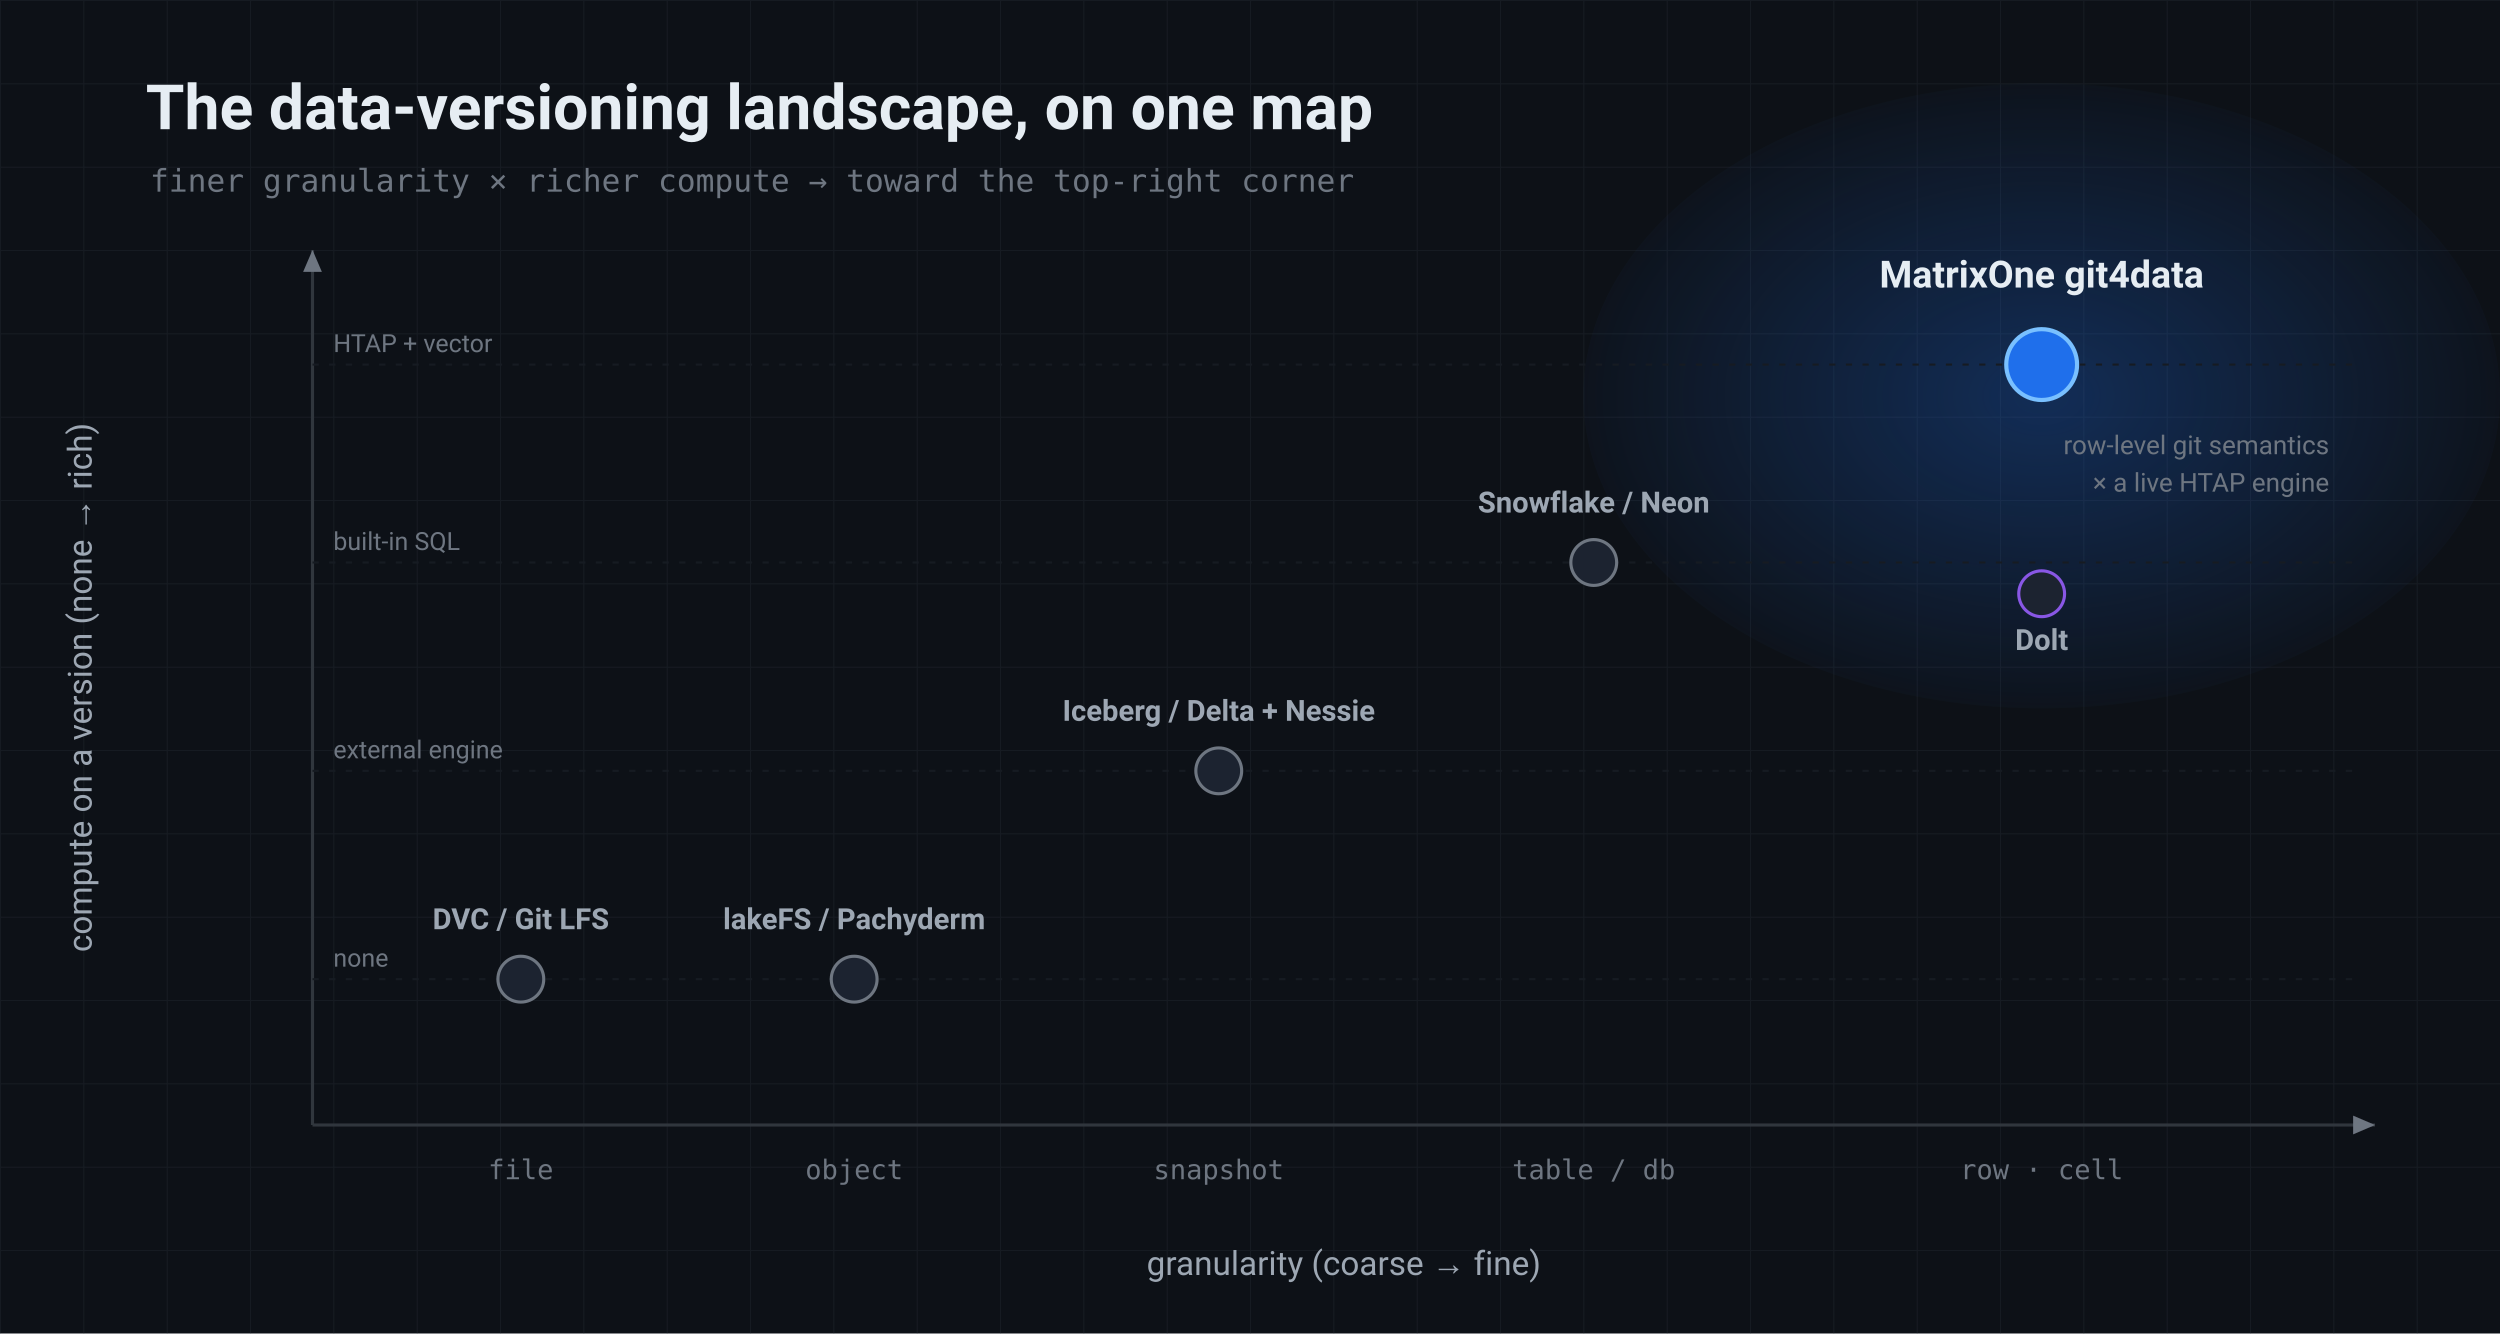
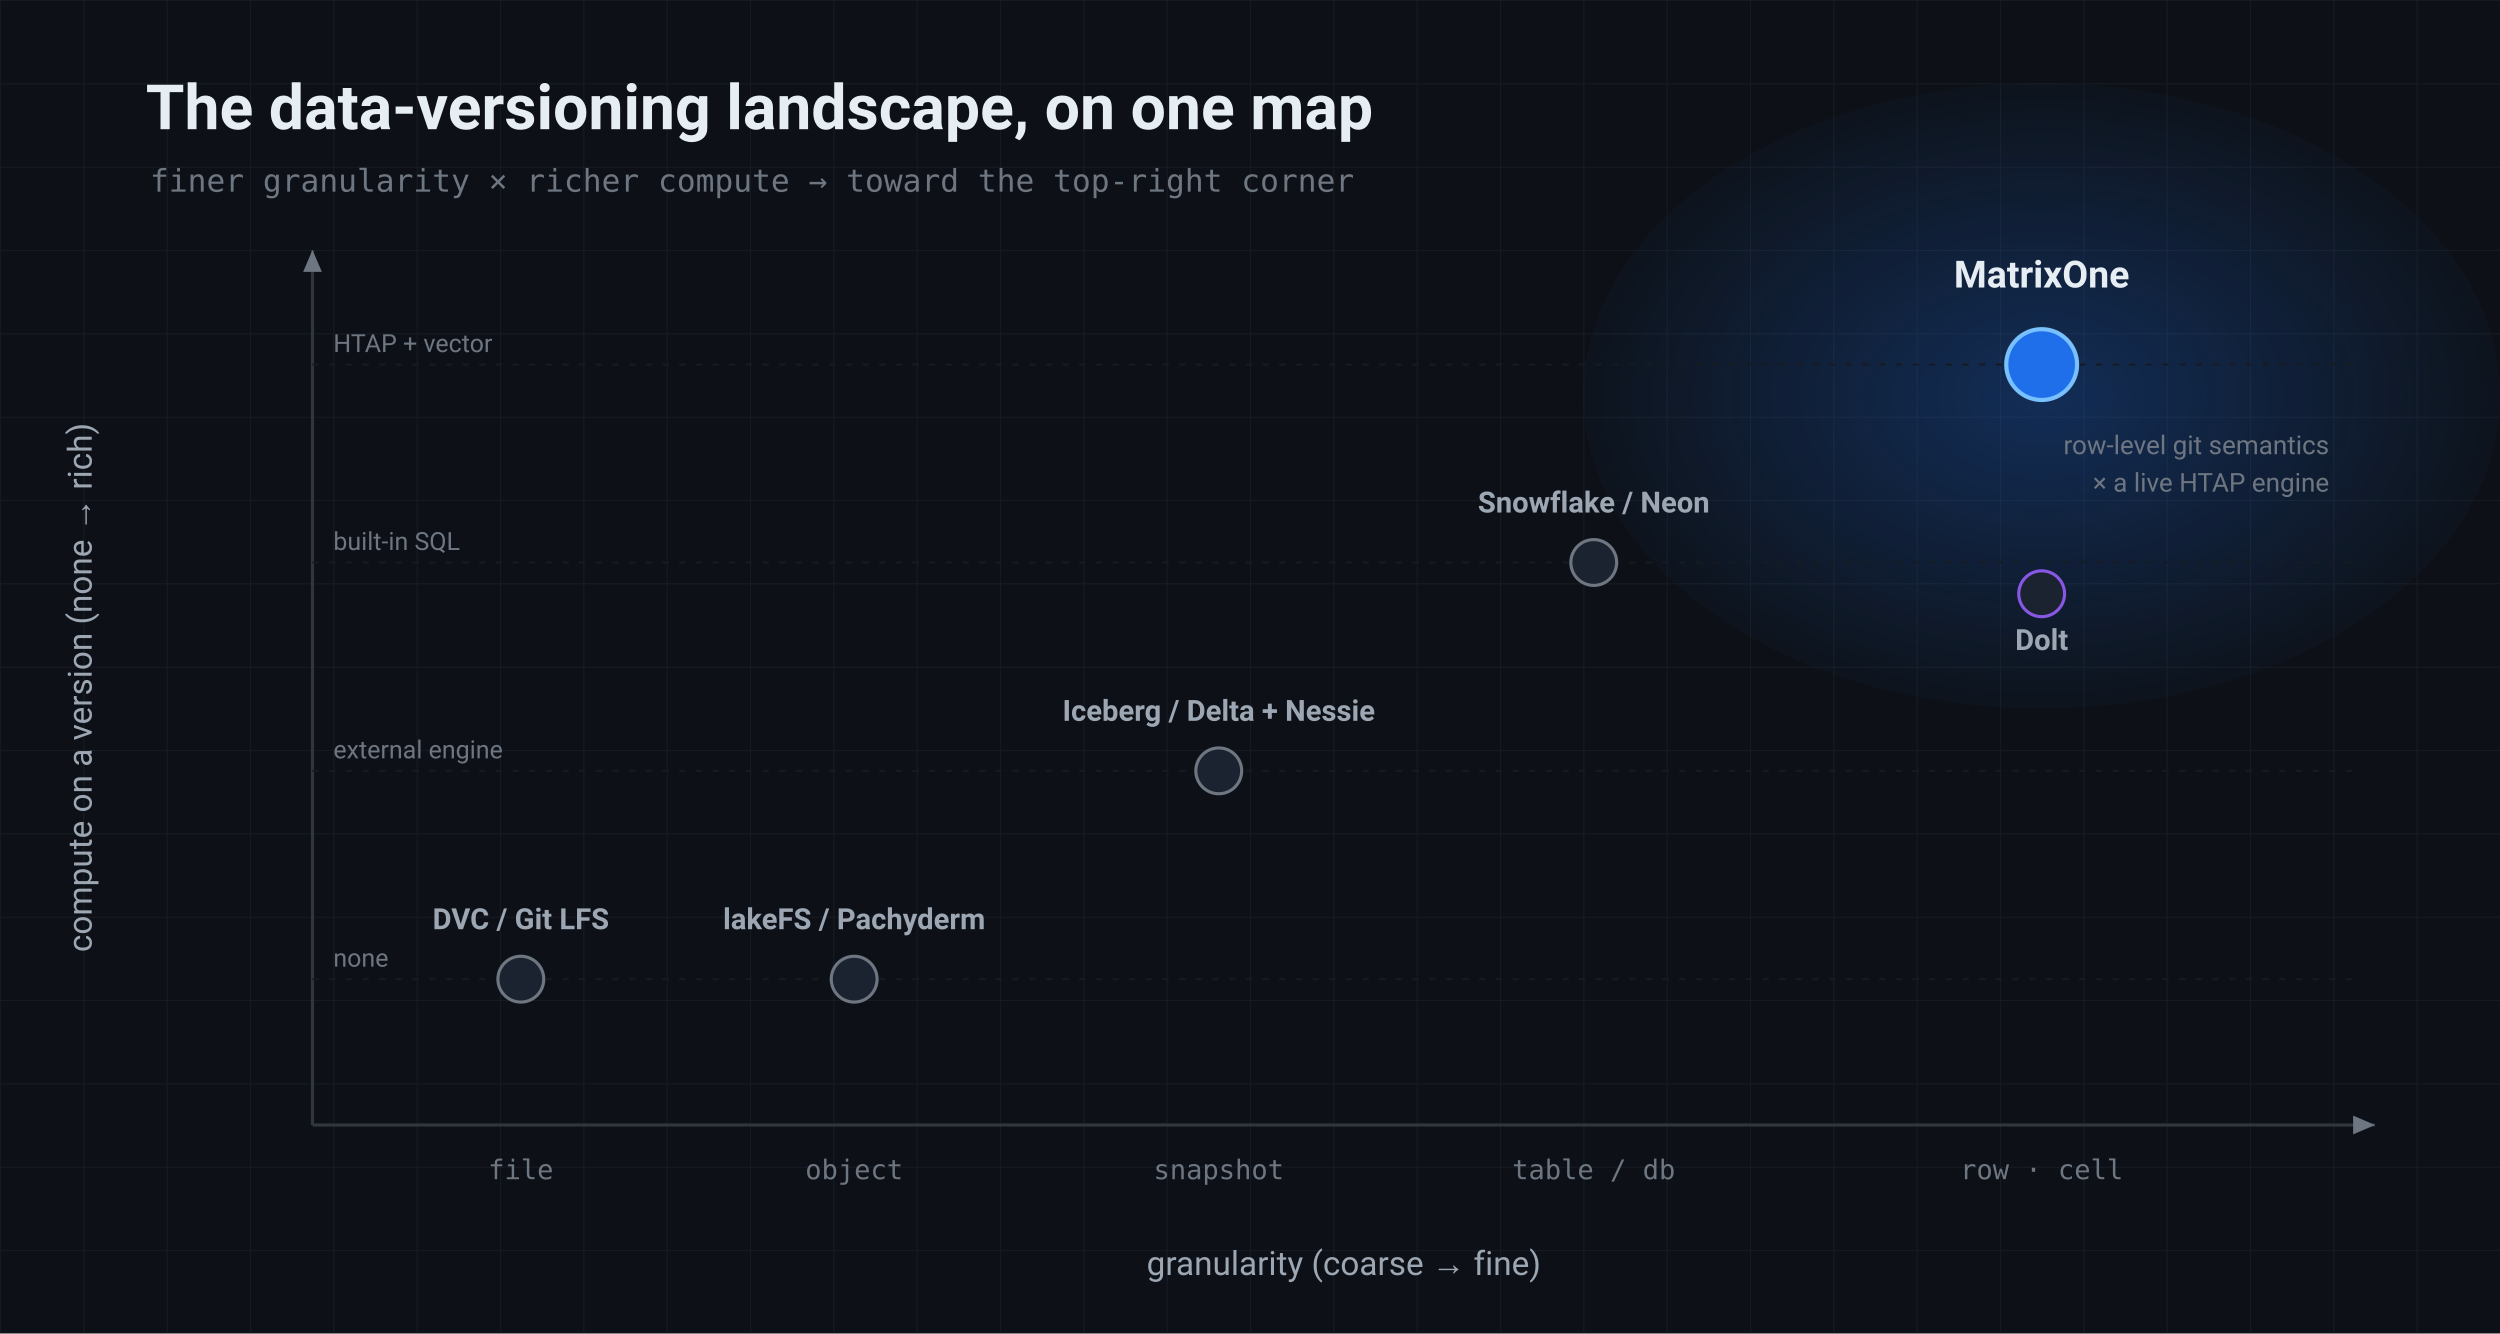
<svg xmlns="http://www.w3.org/2000/svg" viewBox="0 0 1200 640" font-family="-apple-system,'Segoe UI',Roboto,'Helvetica Neue',Arial,sans-serif">
  <defs>
    <pattern id="g" width="40" height="40" patternUnits="userSpaceOnUse">
      <path d="M40 0H0V40" fill="none" stroke="#161B22" stroke-width="1" />
    </pattern>
    <radialGradient id="sweet" cx="50%" cy="50%" r="55%">
      <stop offset="0%" stop-color="#1F6FEB" stop-opacity="0.30" />
      <stop offset="100%" stop-color="#1F6FEB" stop-opacity="0" />
    </radialGradient>
    <marker id="arr" markerWidth="9" markerHeight="9" refX="7" refY="3" orient="auto">
      <path d="M0 0L7 3L0 6Z" fill="#6E7681" />
    </marker>
    <style>
      .mono{font-family:ui-monospace,'SF Mono','JetBrains Mono',Menlo,Consolas,monospace;}
      .h{fill:#E6EDF3;} .m{fill:#9DA7B3;} .dim{fill:#6E7681;}
    </style>
  </defs>
  <rect width="1200" height="640" fill="#0D1117" />
  <rect width="1200" height="640" fill="url(#g)" />
  <text x="70" y="62" class="h" font-size="30" font-weight="700">The data-versioning landscape, on one map</text>
  <text x="72" y="92" class="mono dim" font-size="15">finer granularity × richer compute → toward the top-right corner</text>
  <ellipse cx="980" cy="190" rx="220" ry="150" fill="url(#sweet)" />
  <line x1="150" y1="540" x2="1140" y2="540" stroke="#30363D" stroke-width="1.5" marker-end="url(#arr)" />
  <line x1="150" y1="540" x2="150" y2="120" stroke="#30363D" stroke-width="1.5" marker-end="url(#arr)" />
  <text x="645" y="612" class="m" font-size="16" text-anchor="middle">granularity  (coarse → fine)</text>
  <text x="250" y="566" class="dim mono" font-size="13" text-anchor="middle">file</text>
  <text x="410" y="566" class="dim mono" font-size="13" text-anchor="middle">object</text>
  <text x="585" y="566" class="dim mono" font-size="13" text-anchor="middle">snapshot</text>
  <text x="765" y="566" class="dim mono" font-size="13" text-anchor="middle">table / db</text>
  <text x="980" y="566" class="dim mono" font-size="13" text-anchor="middle">row · cell</text>
  <text x="44" y="330" class="m" font-size="16" text-anchor="middle" transform="rotate(-90 44 330)">compute on a version  (none → rich)</text>
  <line x1="150" y1="470" x2="1130" y2="470" stroke="#161B22" stroke-width="1" stroke-dasharray="3 5" />
  <line x1="150" y1="370" x2="1130" y2="370" stroke="#161B22" stroke-width="1" stroke-dasharray="3 5" />
  <line x1="150" y1="270" x2="1130" y2="270" stroke="#161B22" stroke-width="1" stroke-dasharray="3 5" />
  <line x1="150" y1="175" x2="1130" y2="175" stroke="#161B22" stroke-width="1" stroke-dasharray="3 5" />
  <text x="160" y="464" class="dim" font-size="12">none</text>
  <text x="160" y="364" class="dim" font-size="12">external engine</text>
  <text x="160" y="264" class="dim" font-size="12">built-in SQL</text>
  <text x="160" y="169" class="dim" font-size="12">HTAP + vector</text>
  <circle cx="250" cy="470" r="11" fill="#1C2330" stroke="#6E7681" stroke-width="1.5" />
  <text x="250" y="446" class="m" font-size="14" text-anchor="middle" font-weight="600">DVC / Git LFS</text>
  <circle cx="410" cy="470" r="11" fill="#1C2330" stroke="#6E7681" stroke-width="1.5" />
  <text x="410" y="446" class="m" font-size="14" text-anchor="middle" font-weight="600">lakeFS / Pachyderm</text>
  <circle cx="585" cy="370" r="11" fill="#1C2330" stroke="#6E7681" stroke-width="1.5" />
  <text x="585" y="346" class="m" font-size="14" text-anchor="middle" font-weight="600">Iceberg / Delta + Nessie</text>
  <circle cx="765" cy="270" r="11" fill="#1C2330" stroke="#6E7681" stroke-width="1.5" />
  <text x="765" y="246" class="m" font-size="14" text-anchor="middle" font-weight="600">Snowflake / Neon</text>
  <circle cx="980" cy="285" r="11" fill="#1C2330" stroke="#8957E5" stroke-width="1.5" />
  <text x="980" y="312" class="m" font-size="14" text-anchor="middle" font-weight="600">Dolt</text>
  <circle cx="980" cy="175" r="17" fill="#1F6FEB" stroke="#79C0FF" stroke-width="2" />
-   <text x="980" y="138" class="h" font-size="18" text-anchor="middle" font-weight="700">MatrixOne git4data</text>
+   <text x="980" y="138" class="h" font-size="18" text-anchor="middle" font-weight="700">MatrixOne</text>
  <text x="1118" y="218" class="dim" font-size="12.5" text-anchor="end">row-level git semantics</text>
  <text x="1118" y="236" class="dim" font-size="12.5" text-anchor="end">× a live HTAP engine</text>
</svg>
